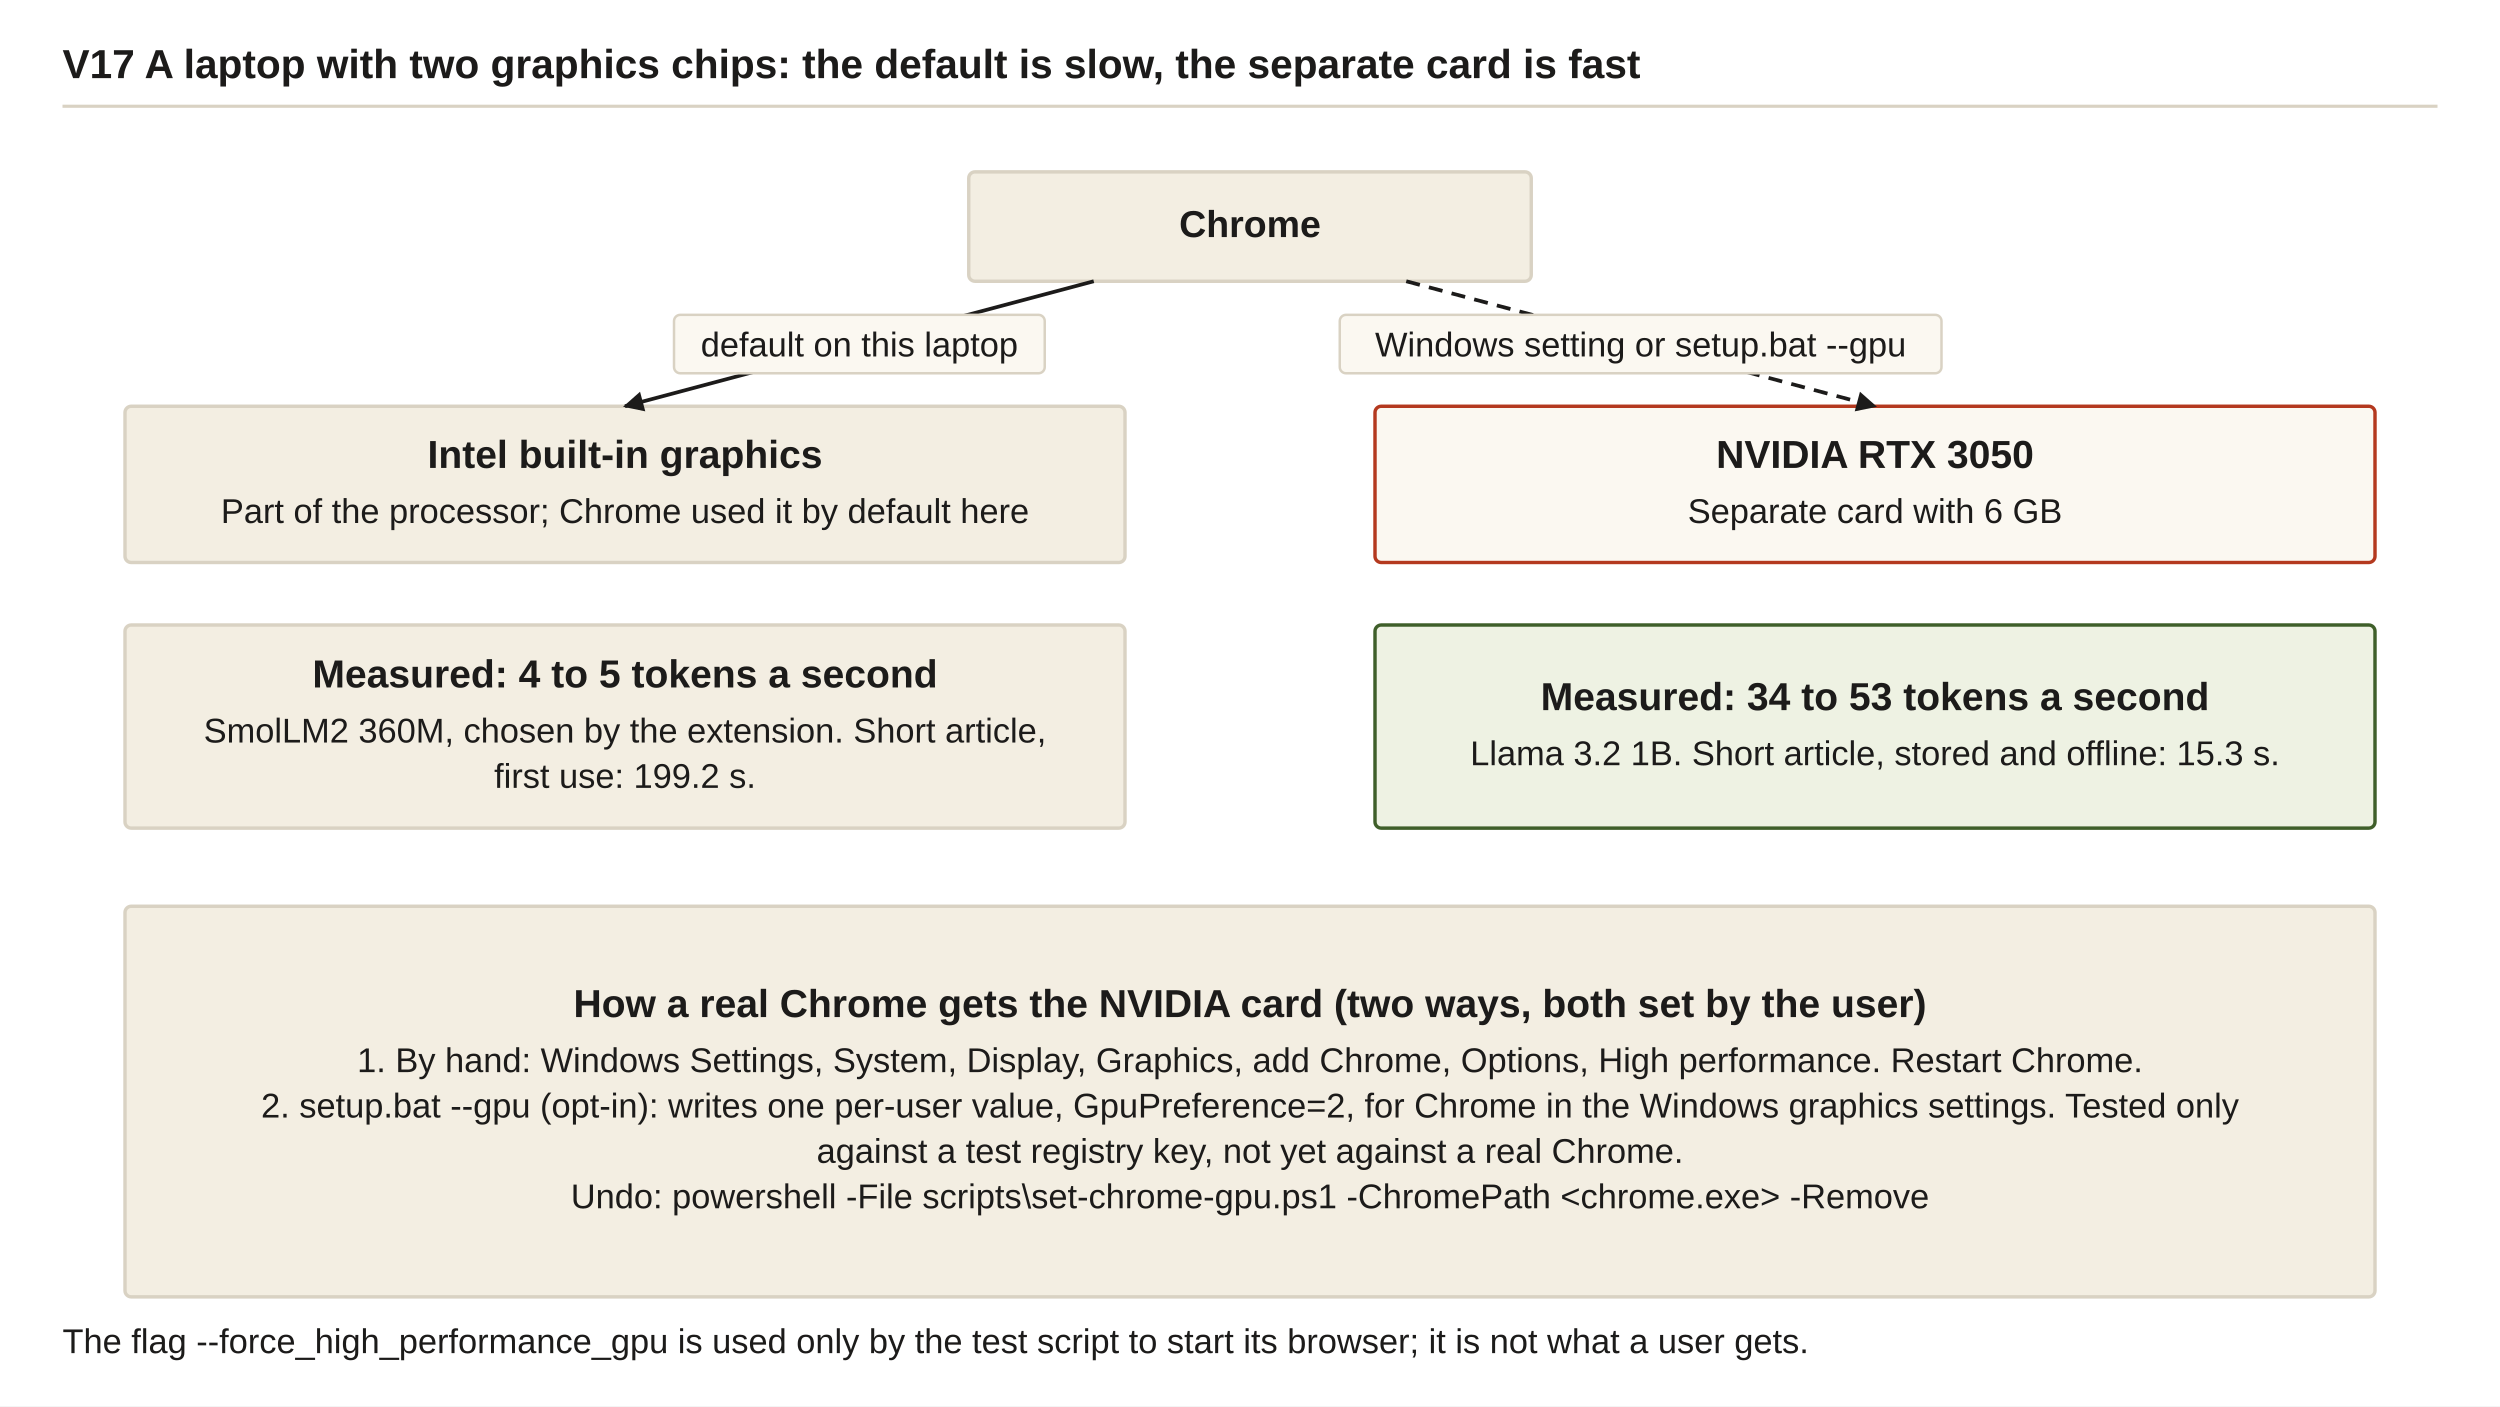
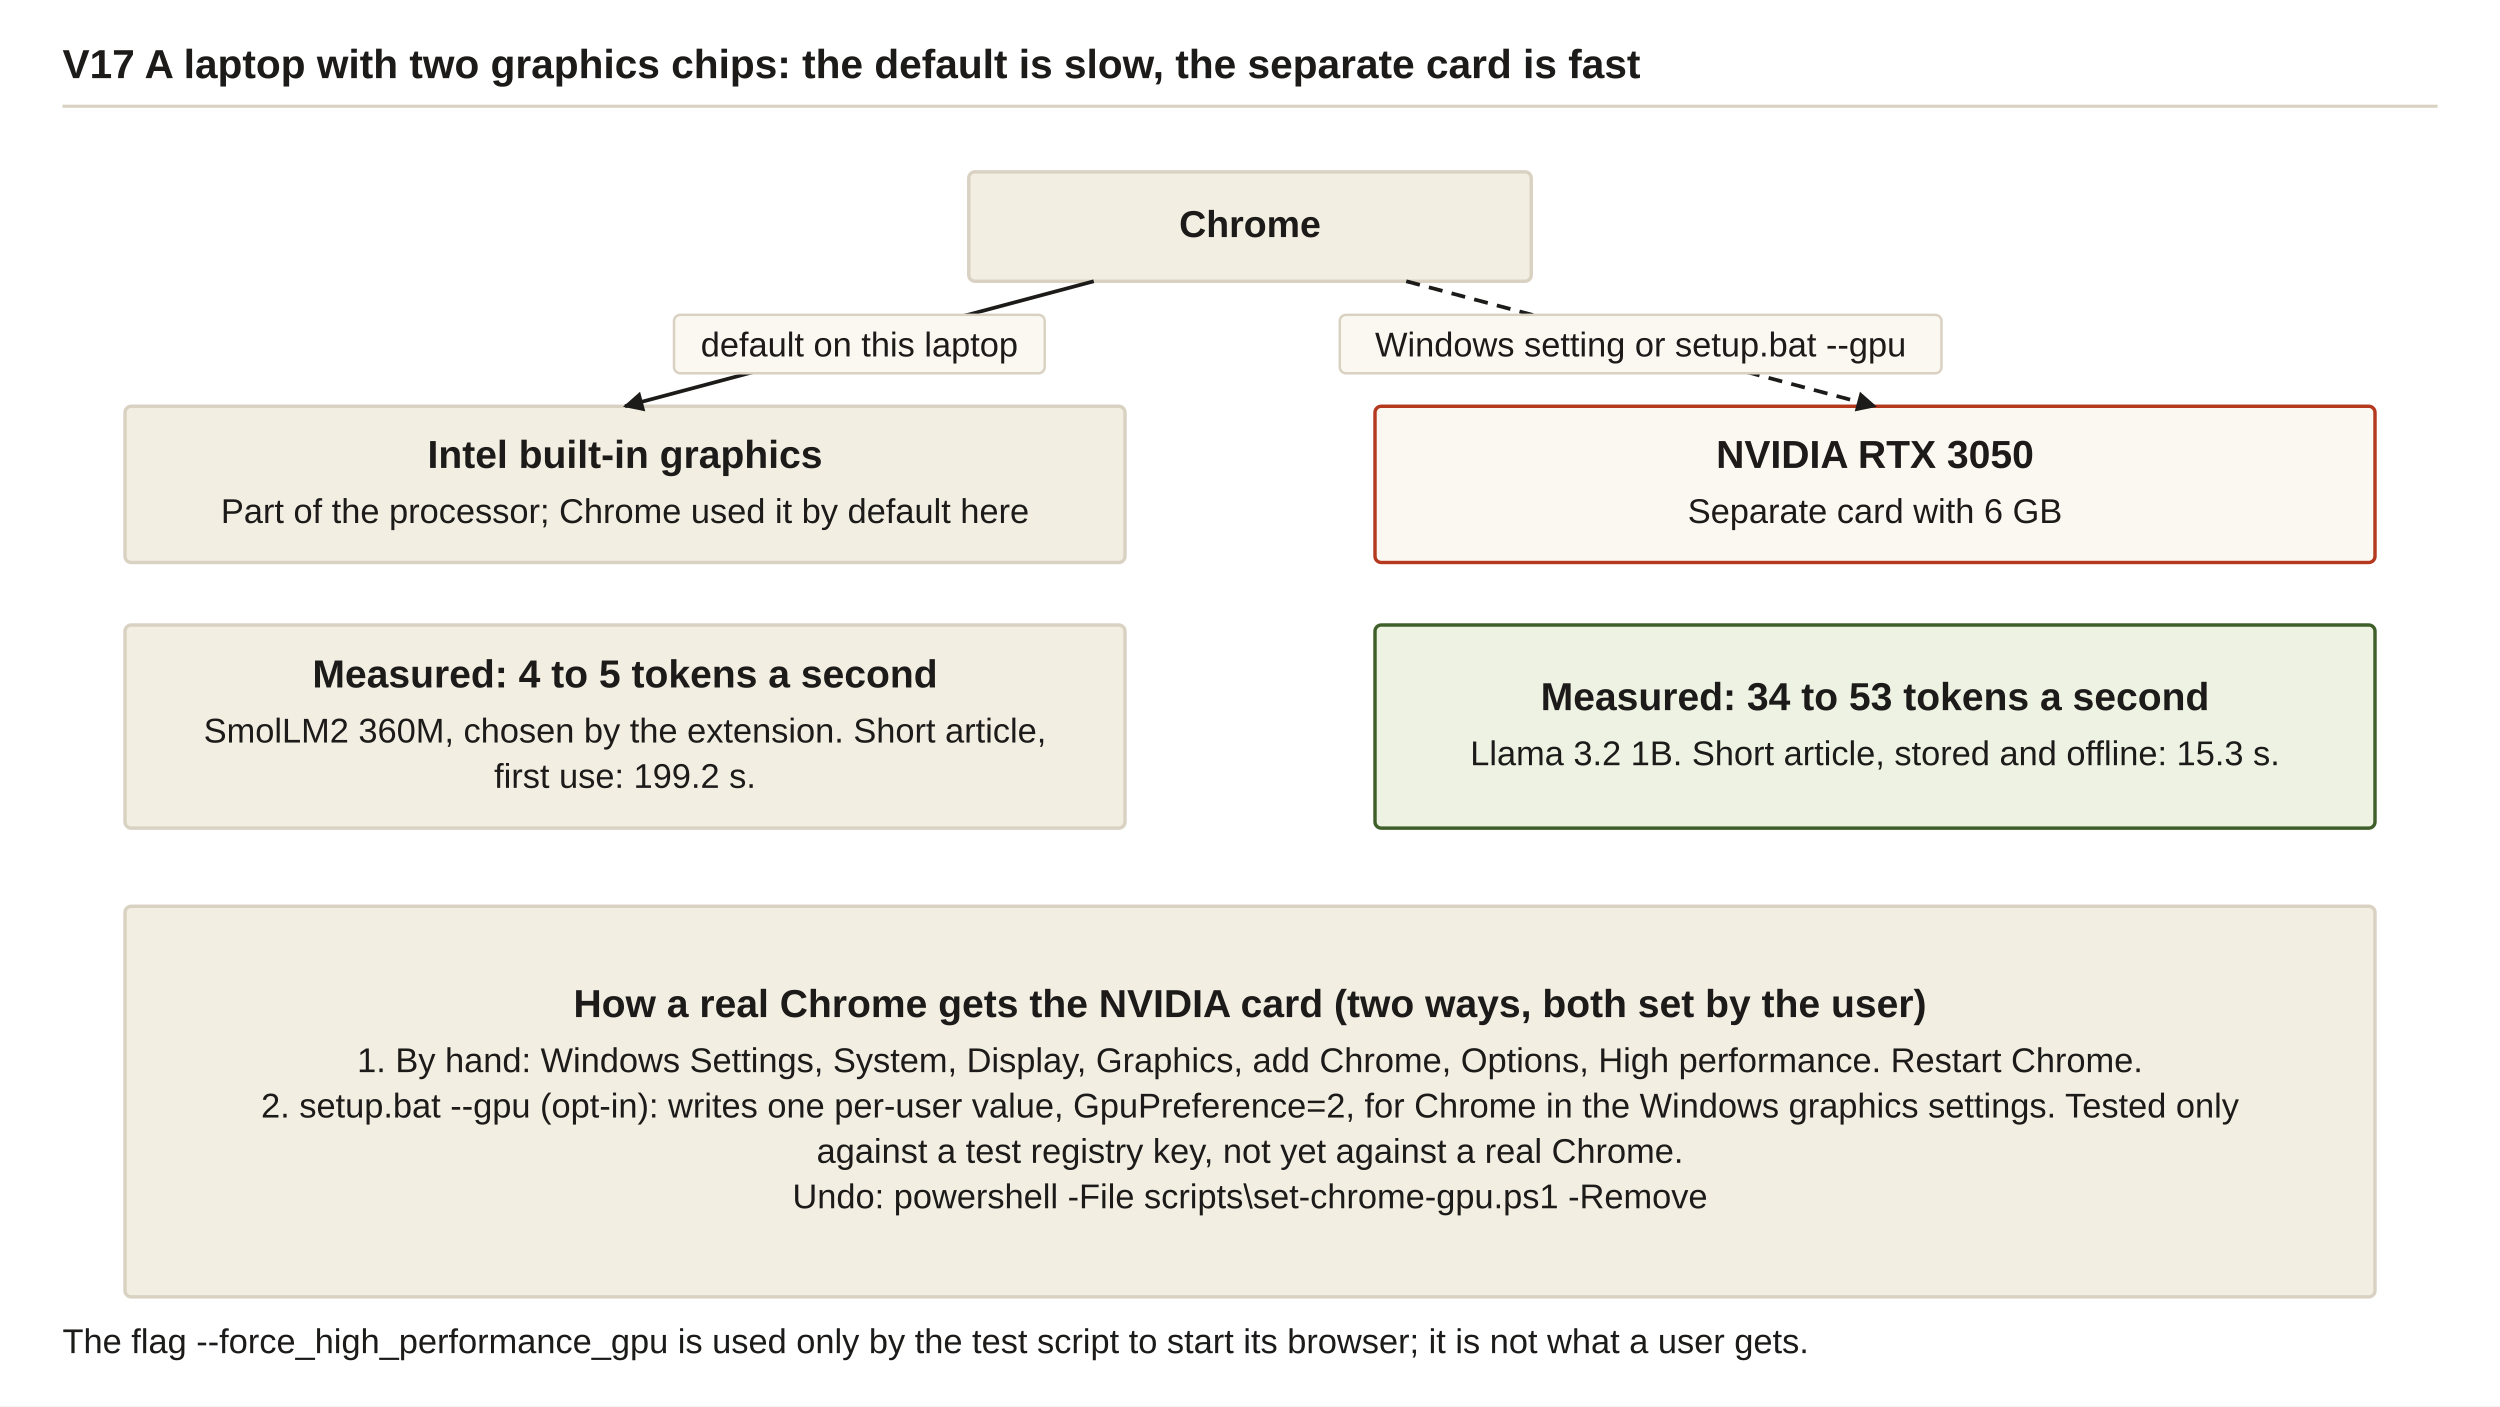
<svg xmlns="http://www.w3.org/2000/svg" width="1600" height="900" viewBox="0 0 1600 900" font-family="'Segoe UI', Arial, sans-serif" fill="#1C1B1A">
  <defs>
    <marker id="ah" viewBox="0 0 10 10" refX="9" refY="5" markerWidth="13" markerHeight="13" markerUnits="userSpaceOnUse" orient="auto-start-reverse">
      <path d="M0,0 L10,5 L0,10 z" fill="#1C1B1A" />
    </marker>
  </defs>
  <rect x="0" y="0" width="1600" height="900" fill="#ffffff" />
  <text x="40" y="50" font-size="26" font-weight="700" fill="#1C1B1A" text-anchor="start" data-fit="1520">V17  A laptop with two graphics chips: the default is slow, the separate card is fast</text>
  <line x1="40" y1="68" x2="1560" y2="68" stroke="#D9D2C3" stroke-width="2" />
  <rect x="620" y="110" width="360" height="70" rx="4" ry="4" fill="#F3EEE2" stroke="#D9D2C3" stroke-width="2.2" />
  <text x="800" y="151.72" font-size="24" font-weight="700" fill="#1C1B1A" text-anchor="middle" data-fit="328">Chrome</text>
  <rect x="80" y="260" width="640" height="100" rx="4" ry="4" fill="#F3EEE2" stroke="#D9D2C3" stroke-width="2.2" />
  <text x="400" y="299.48" font-size="25" font-weight="700" fill="#1C1B1A" text-anchor="middle" data-fit="608">Intel built-in graphics</text>
  <text x="400" y="334.72" font-size="22" font-weight="400" fill="#1C1B1A" text-anchor="middle" data-fit="608">Part of the processor; Chrome used it by default here</text>
  <rect x="880" y="260" width="640" height="100" rx="4" ry="4" fill="#FBF8F1" stroke="#B4391F" stroke-width="2.2" />
  <text x="1200" y="299.48" font-size="25" font-weight="700" fill="#1C1B1A" text-anchor="middle" data-fit="608">NVIDIA RTX 3050</text>
  <text x="1200" y="334.72" font-size="22" font-weight="400" fill="#1C1B1A" text-anchor="middle" data-fit="608">Separate card with 6 GB</text>
  <path d="M700,180 L400,260" fill="none" stroke="#1C1B1A" stroke-width="2.4" marker-end="url(#ah)" />
  <rect x="431.371" y="201.5" width="237.257" height="37.4" rx="4" fill="#FBF8F1" stroke="#D9D2C3" stroke-width="1.6" />
  <text x="550" y="228.12" font-size="22" fill="#1C1B1A" text-anchor="middle">default on this laptop</text>
  <path d="M900,180 L1200,260" fill="none" stroke="#1C1B1A" stroke-width="2.4" stroke-dasharray="9 6" marker-end="url(#ah)" />
  <rect x="857.442" y="201.5" width="385.116" height="37.4" rx="4" fill="#FBF8F1" stroke="#D9D2C3" stroke-width="1.6" />
  <text x="1050" y="228.12" font-size="22" fill="#1C1B1A" text-anchor="middle">Windows setting or setup.bat --gpu</text>
  <rect x="80" y="400" width="640" height="130" rx="4" ry="4" fill="#F3EEE2" stroke="#D9D2C3" stroke-width="2.2" />
  <text x="400" y="439.96" font-size="25" font-weight="700" fill="#1C1B1A" text-anchor="middle" data-fit="608">Measured: 4 to 5 tokens a second</text>
  <text x="400" y="475.2" font-size="22" font-weight="400" fill="#1C1B1A" text-anchor="middle" data-fit="608">SmolLM2 360M, chosen by the extension. Short article,</text>
  <text x="400" y="504.24" font-size="22" font-weight="400" fill="#1C1B1A" text-anchor="middle" data-fit="608">first use: 199.2 s.</text>
  <rect x="880" y="400" width="640" height="130" rx="4" ry="4" fill="#EEF2E3" stroke="#3F5F2A" stroke-width="2.2" />
  <text x="1200" y="454.48" font-size="25" font-weight="700" fill="#1C1B1A" text-anchor="middle" data-fit="608">Measured: 34 to 53 tokens a second</text>
  <text x="1200" y="489.72" font-size="22" font-weight="400" fill="#1C1B1A" text-anchor="middle" data-fit="608">Llama 3.2 1B. Short article, stored and offline: 15.3 s.</text>
  <rect x="80" y="580" width="1440" height="250" rx="4" ry="4" fill="#F3EEE2" stroke="#D9D2C3" stroke-width="2.2" />
  <text x="800" y="650.92" font-size="25" font-weight="700" fill="#1C1B1A" text-anchor="middle" data-fit="1408">How a real Chrome gets the NVIDIA card (two ways, both set by the user)</text>
  <text x="800" y="686.16" font-size="22" font-weight="400" fill="#1C1B1A" text-anchor="middle" data-fit="1408">1. By hand: Windows Settings, System, Display, Graphics, add Chrome, Options, High performance. Restart Chrome.</text>
  <text x="800" y="715.2" font-size="22" font-weight="400" fill="#1C1B1A" text-anchor="middle" data-fit="1408">2. setup.bat --gpu (opt-in): writes one per-user value, GpuPreference=2, for Chrome in the Windows graphics settings. Tested only</text>
  <text x="800" y="744.24" font-size="22" font-weight="400" fill="#1C1B1A" text-anchor="middle" data-fit="1408">against a test registry key, not yet against a real Chrome.</text>
-   <text x="800" y="773.28" font-size="22" font-weight="400" fill="#1C1B1A" text-anchor="middle" data-fit="1408">Undo: powershell -File scripts\set-chrome-gpu.ps1 -ChromePath &lt;chrome.exe&gt; -Remove</text>
+   <text x="800" y="773.28" font-size="22" font-weight="400" fill="#1C1B1A" text-anchor="middle" data-fit="1408">Undo: powershell -File scripts\set-chrome-gpu.ps1 -Remove</text>
  <text x="40" y="866" font-size="22" font-weight="400" fill="#1C1B1A" text-anchor="start" data-fit="1520">The flag --force_high_performance_gpu is used only by the test script to start its browser; it is not what a user gets.</text>
</svg>
